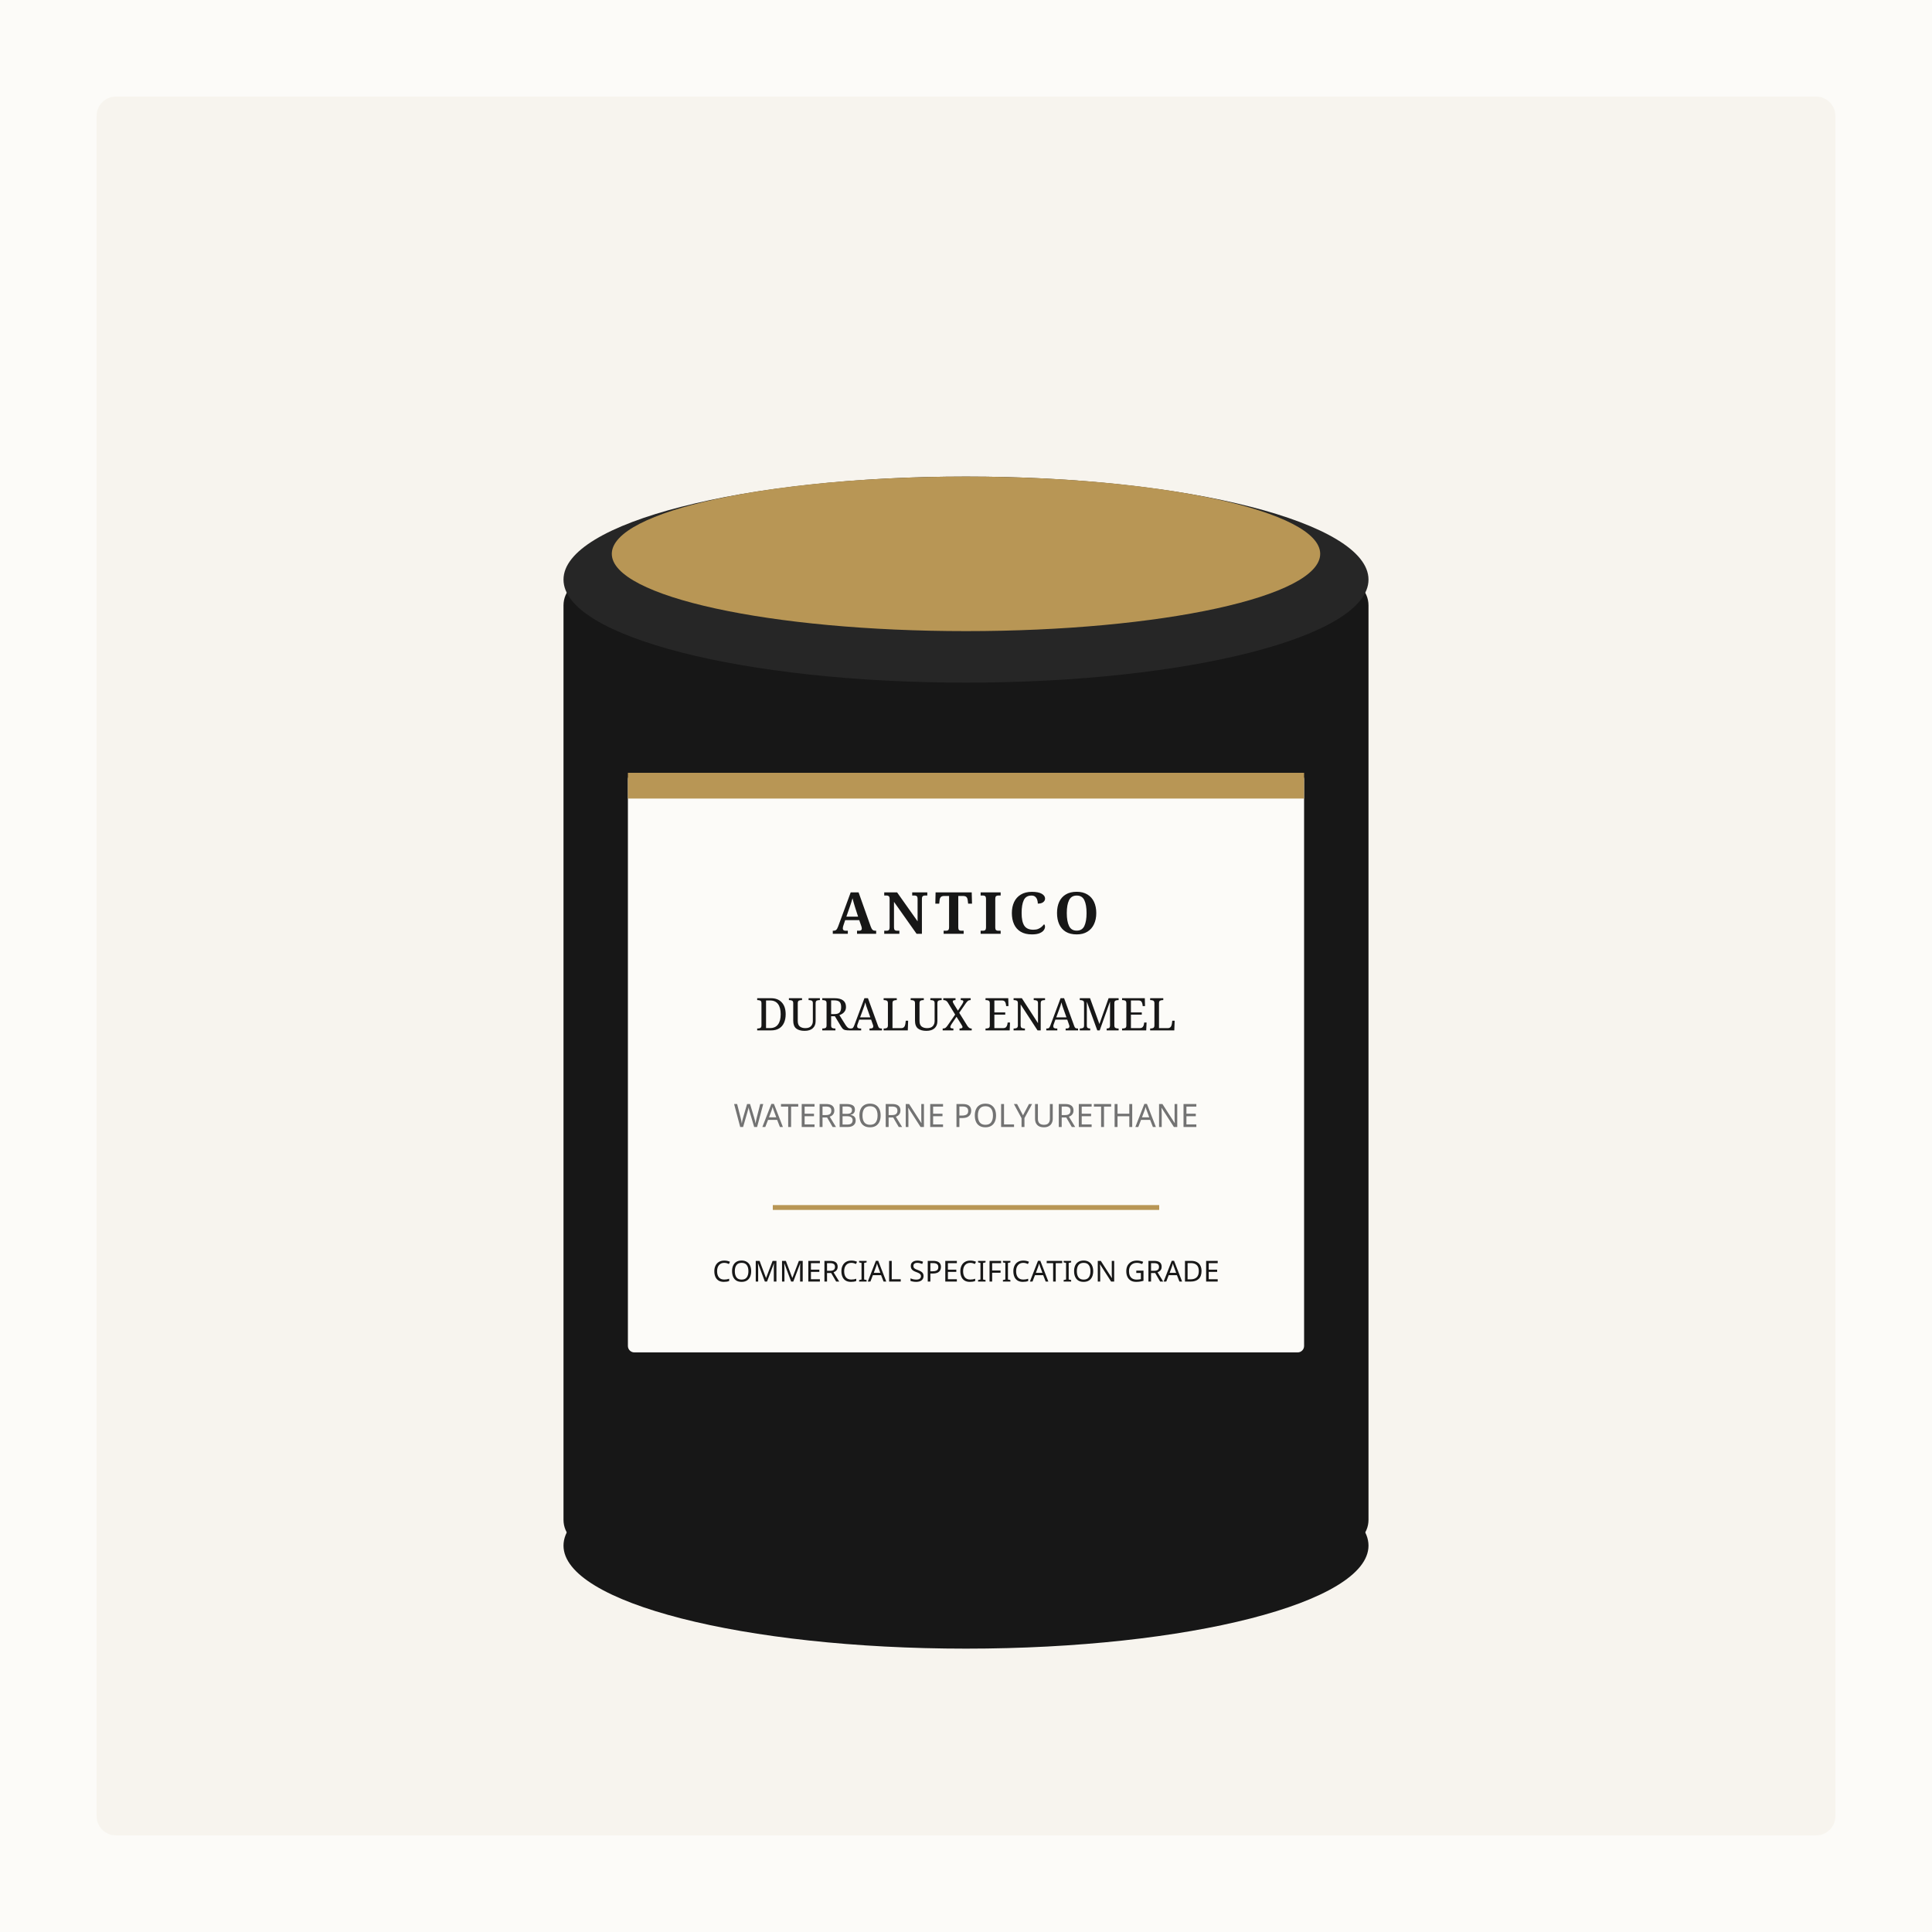
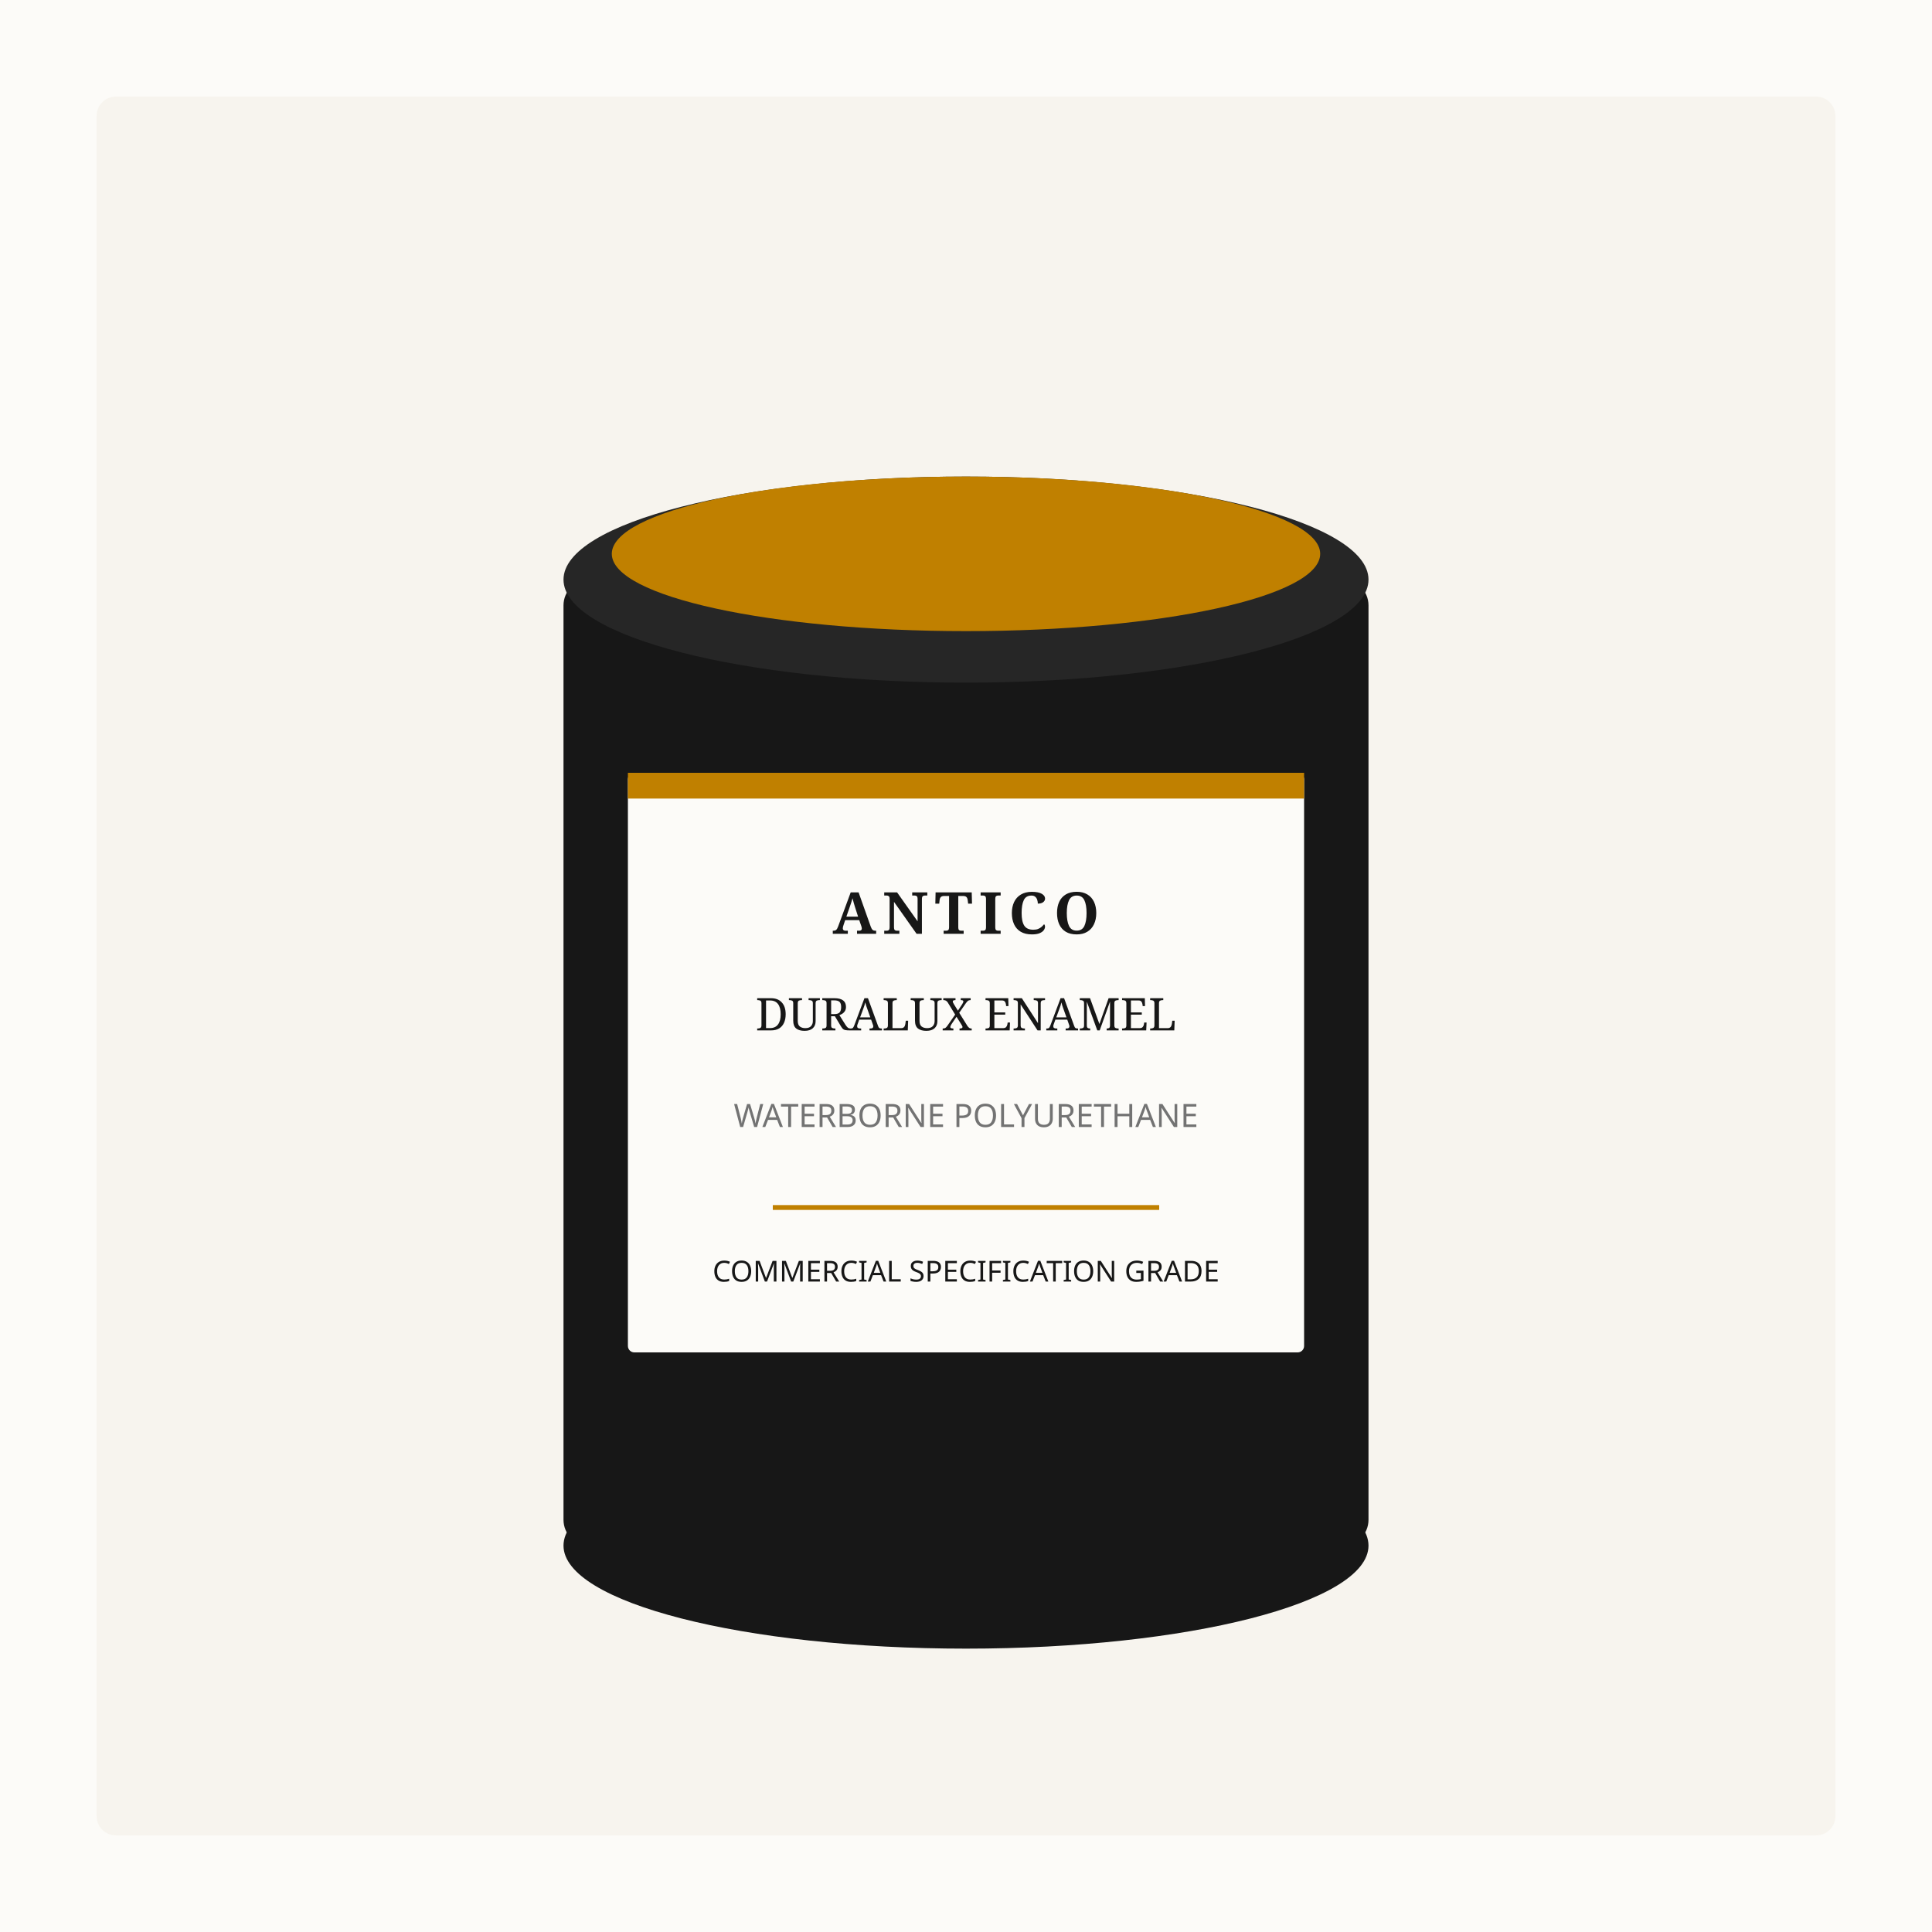
<svg xmlns="http://www.w3.org/2000/svg" width="600" height="600" viewBox="0 0 600 600" fill="none">
  <rect width="600" height="600" fill="#FCFBF8" />
  <rect x="30" y="30" width="540" height="540" fill="#E9E0D2" fill-opacity="0.25" rx="6" />
  <rect x="175" y="180" width="250" height="300" rx="8" fill="#171717" />
  <ellipse cx="300" cy="180" rx="125" ry="32" fill="#262626" />
-   <ellipse cx="300" cy="172" rx="110" ry="24" fill="#B89655" />
+   <ellipse cx="300" cy="172" rx="110" ry="24" fill="#C08000" />
  <ellipse cx="300" cy="480" rx="125" ry="32" fill="#171717" />
  <rect x="195" y="240" width="210" height="180" fill="#FCFBF8" rx="2" />
-   <rect x="195" y="240" width="210" height="8" fill="#B89655" />
+   <rect x="195" y="240" width="210" height="8" fill="#C08000" />
  <text x="300" y="290" font-family="serif" font-size="18" fill="#171717" text-anchor="middle" font-weight="bold" letter-spacing="2">ANTICO</text>
  <text x="300" y="320" font-family="serif" font-size="14" fill="#171717" text-anchor="middle">DURALUX ENAMEL</text>
  <text x="300" y="350" font-family="sans-serif" font-size="10" fill="#737373" text-anchor="middle">WATERBORNE POLYURETHANE</text>
-   <line x1="240" y1="375" x2="360" y2="375" stroke="#B89655" stroke-width="1.5" />
+   <line x1="240" y1="375" x2="360" y2="375" stroke="#C08000" stroke-width="1.5" />
  <text x="300" y="398" font-family="sans-serif" font-size="9" fill="#171717" text-anchor="middle">COMMERCIAL SPECIFICATION GRADE</text>
</svg>
